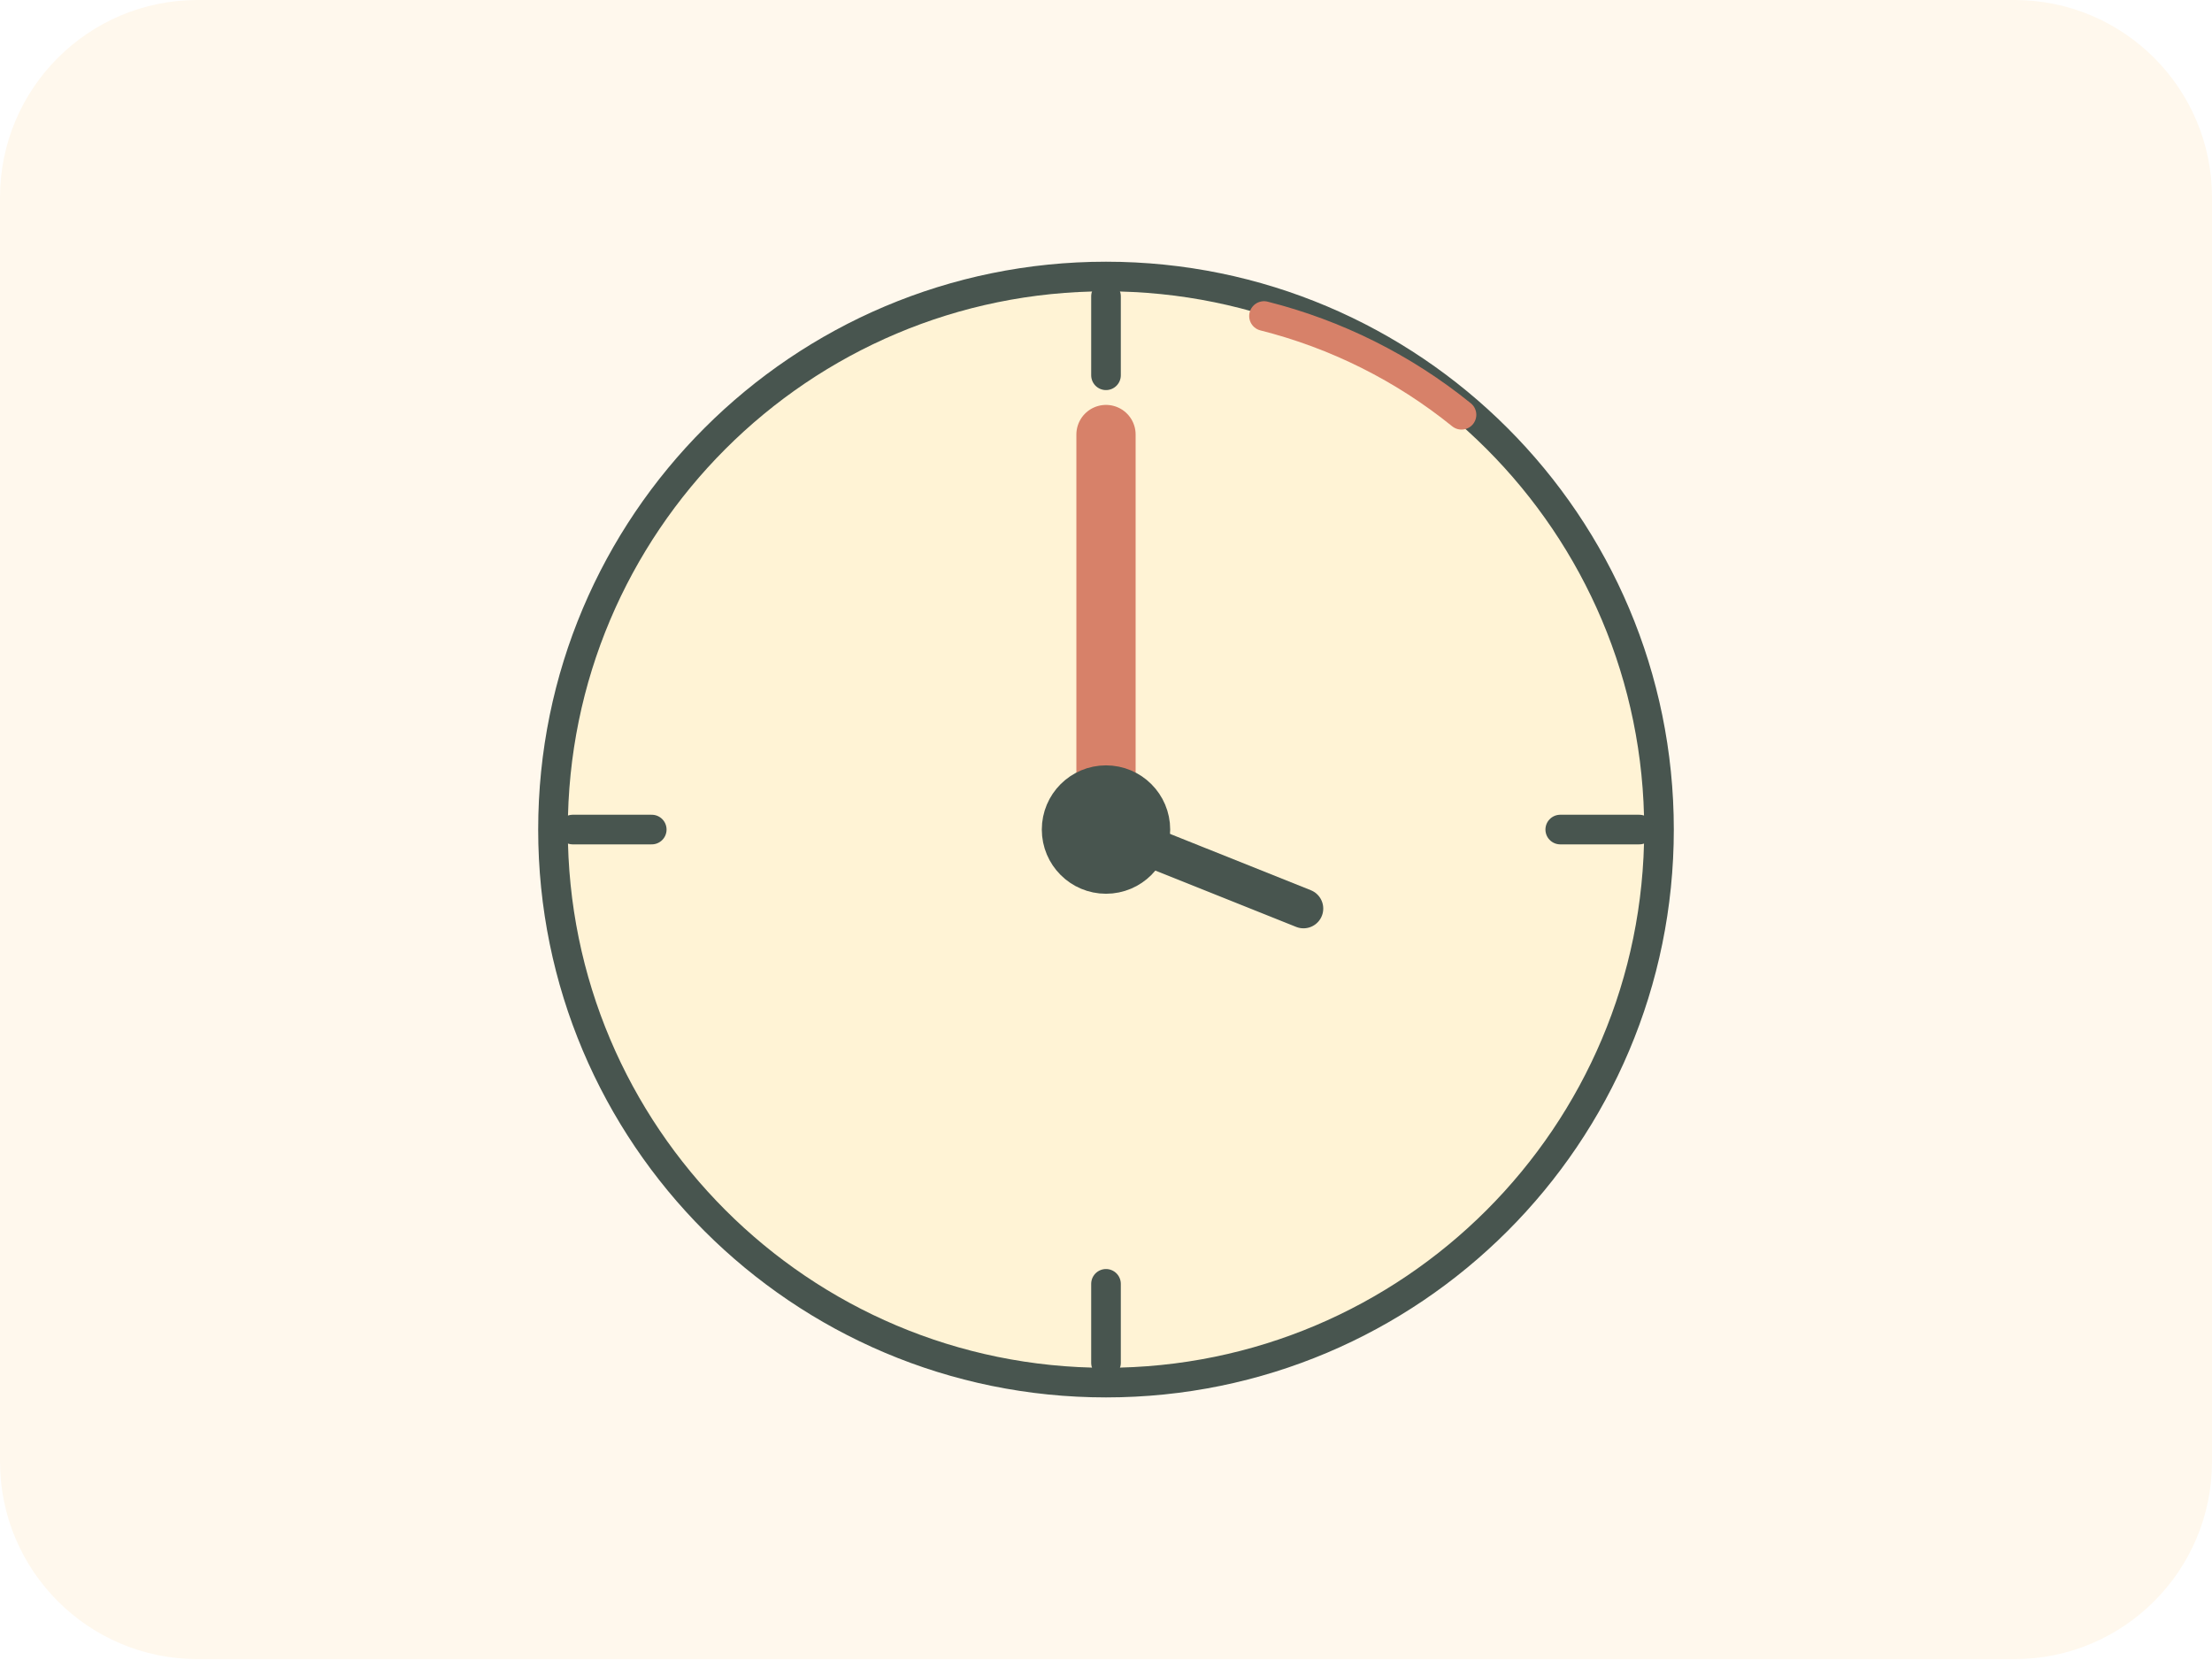
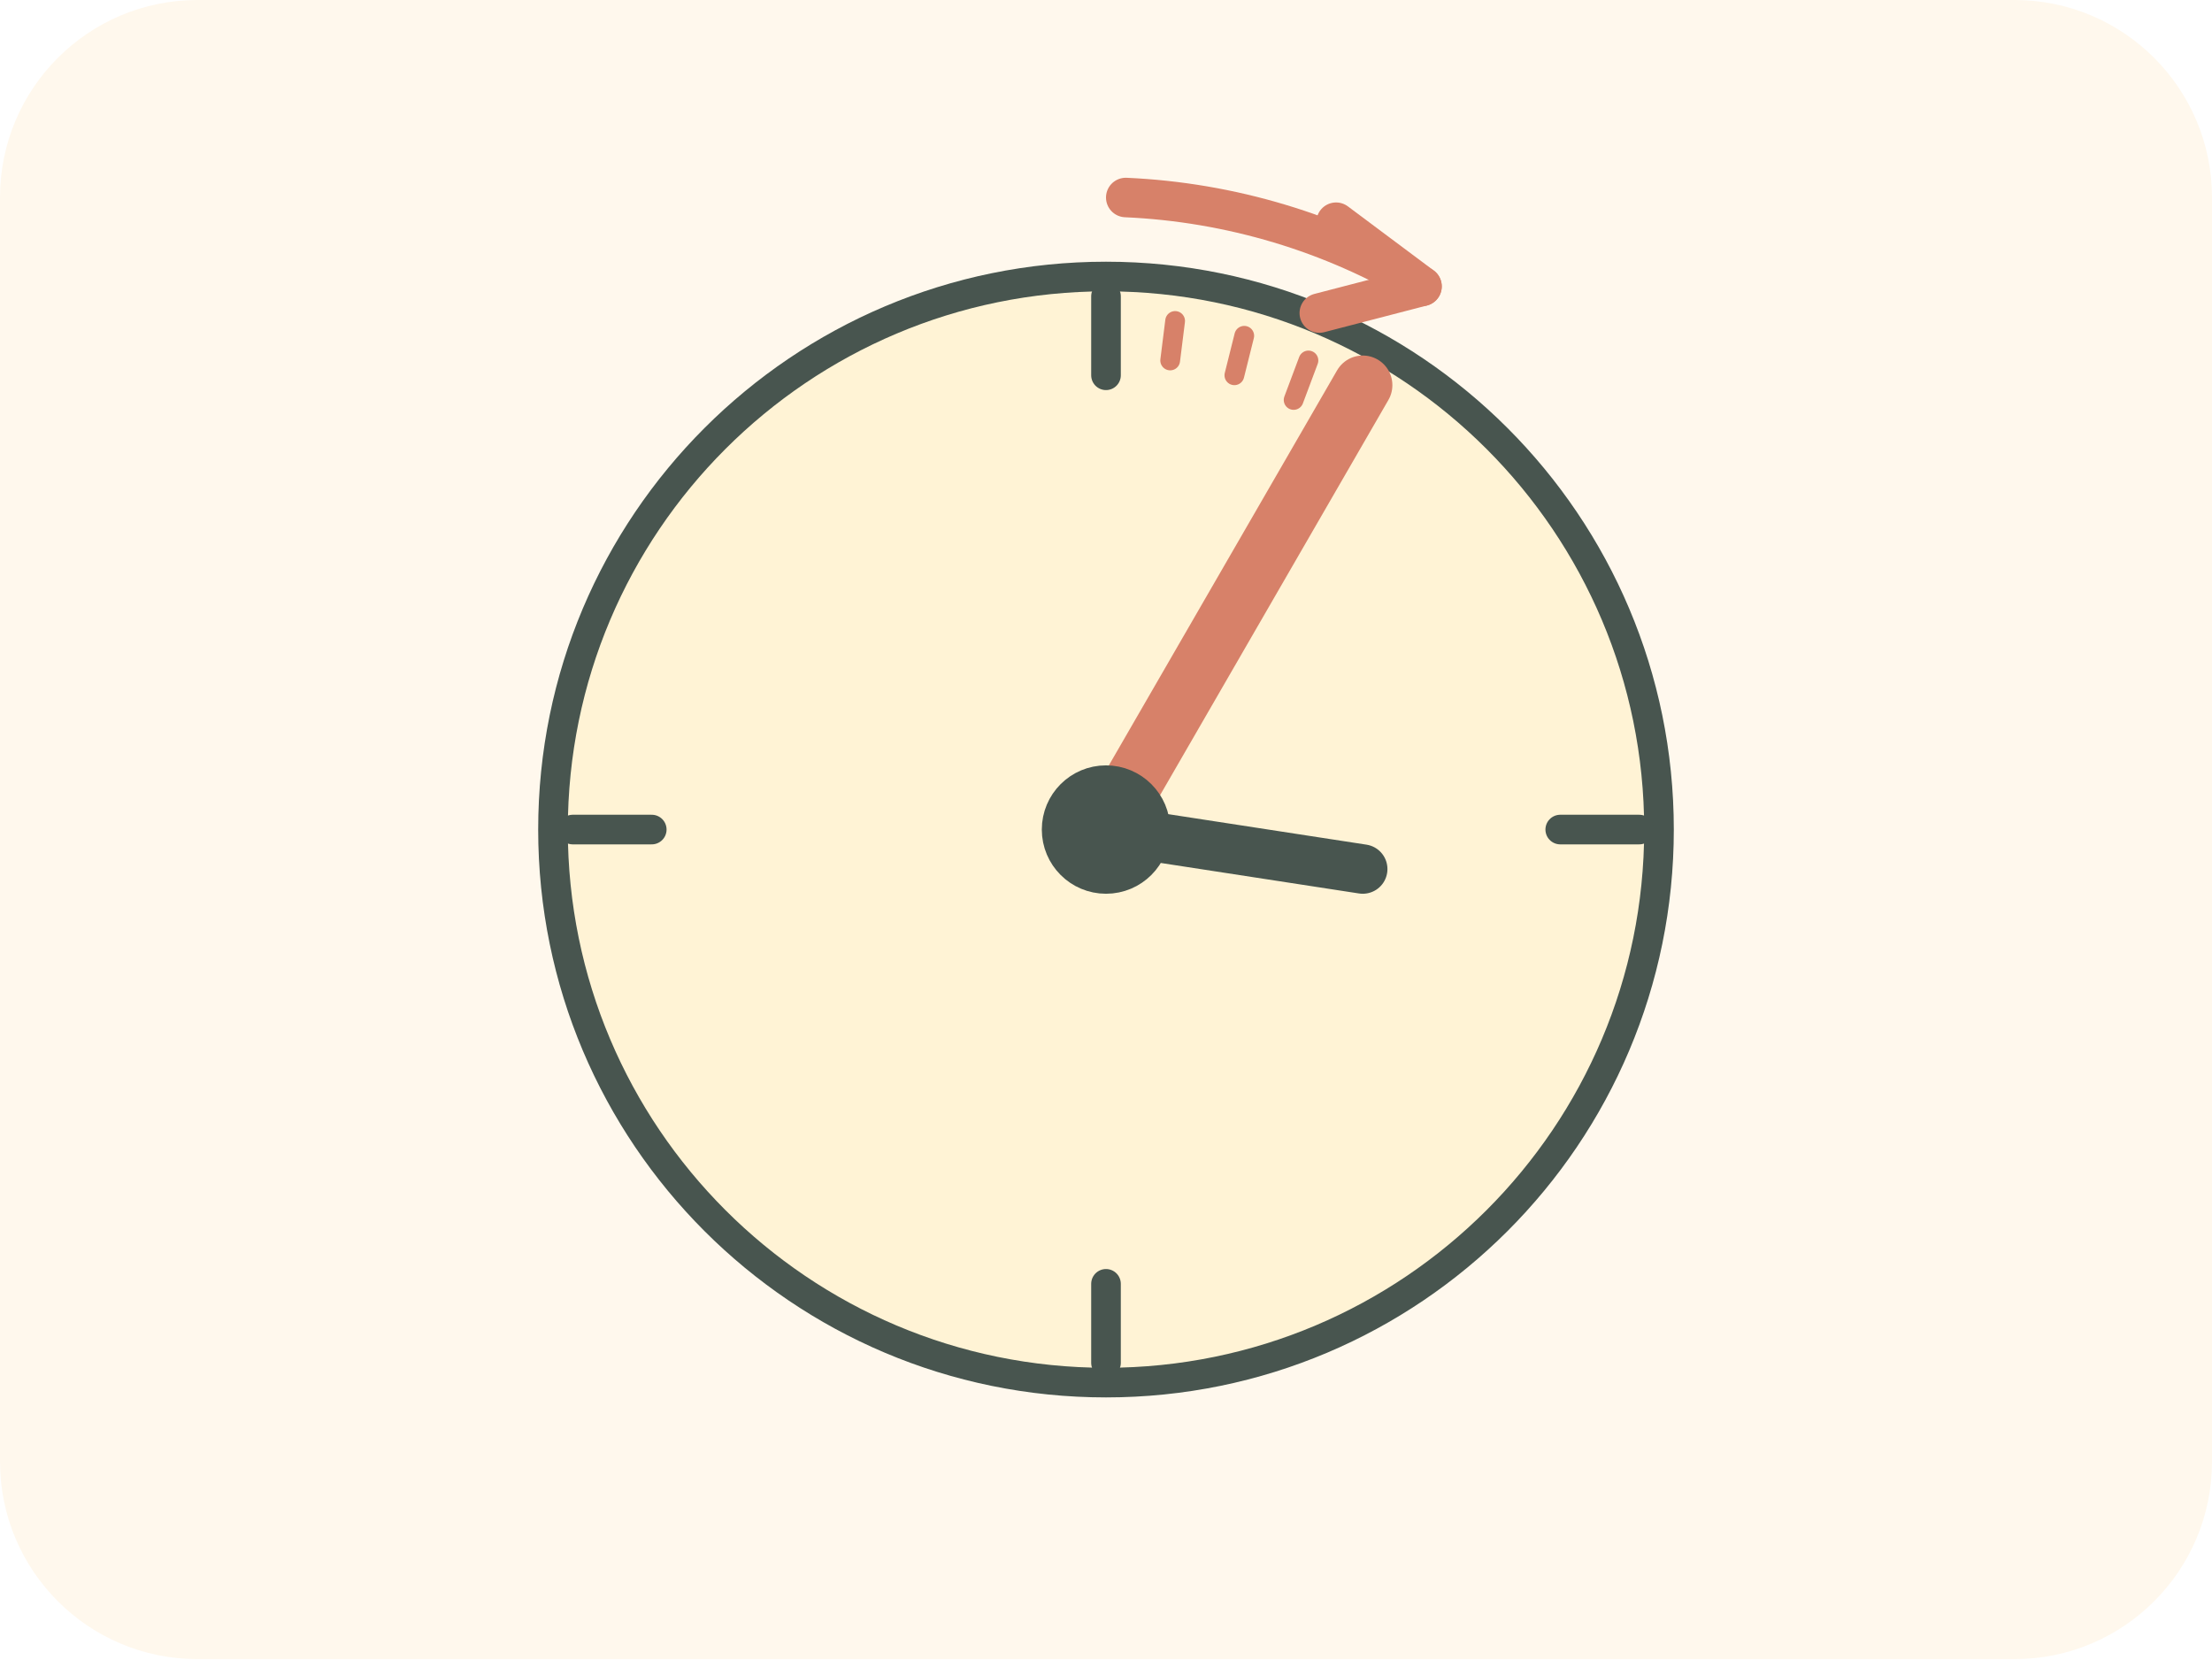
<svg xmlns="http://www.w3.org/2000/svg" viewBox="0 0 224 168" width="224" height="168">
  <rect width="224" height="168" rx="20" fill="#fff8ed" />
  <g stroke="#48554f" stroke-width="3" stroke-linecap="round" stroke-linejoin="round" fill="none">
    <circle cx="112" cy="84" r="56" fill="#fff3d5" />
    <path d="M112 30v8M166 84h-8M112 138v-8M58 84h8" />
-     <path d="M112 84V44" stroke-width="6" stroke="#d78169" />
-     <path d="M112 84l20 8" stroke-width="4" />
-     <path d="M128 32a52 52 0 0 1 20 10" stroke-width="3" stroke="#d78169" />
+     <path d="M119 32.5l-0.5 4M126 34l-1 4M132.5 36.5l-1.5 4M138 40l-2 3.5" stroke-width="2" stroke="#d78169" />
+     <path d="M112 84l26-45" stroke-width="6" stroke="#d78169" />
+     <path d="M112 84l26 4" stroke-width="5" />
+     <path d="M114 20a64 64 0 0 1 30 9" stroke-width="4" stroke="#d78169" />
+     <path d="M135.3 22.5L144 29L133.6 31.7" stroke-width="4" stroke="#d78169" />
    <circle cx="112" cy="84" r="5" fill="#48554f" />
  </g>
</svg>
